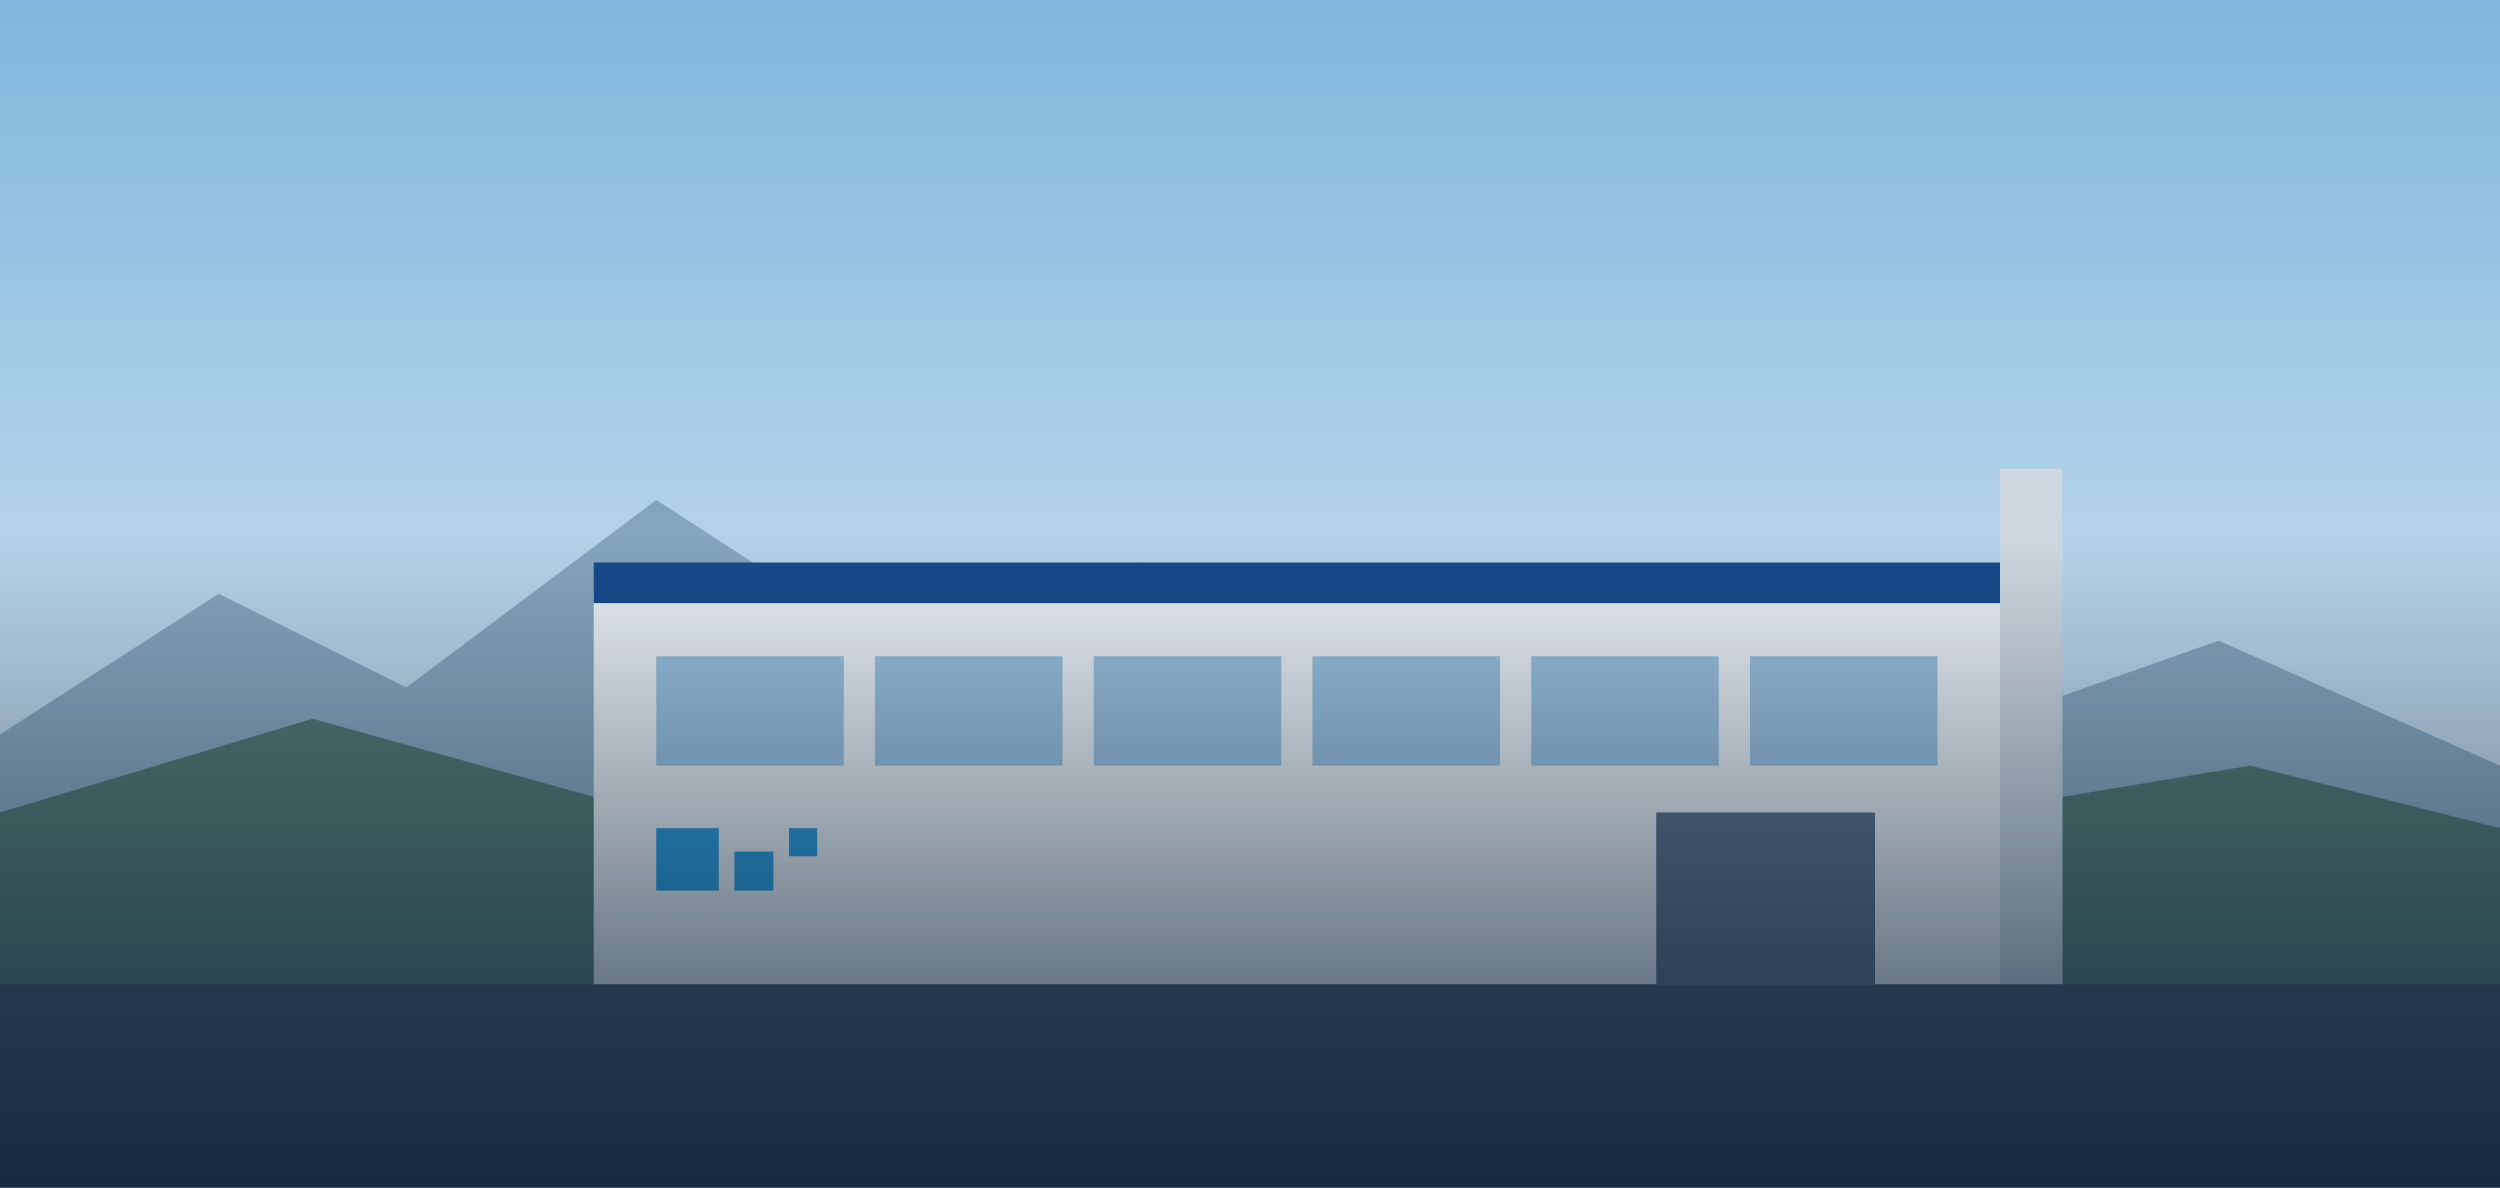
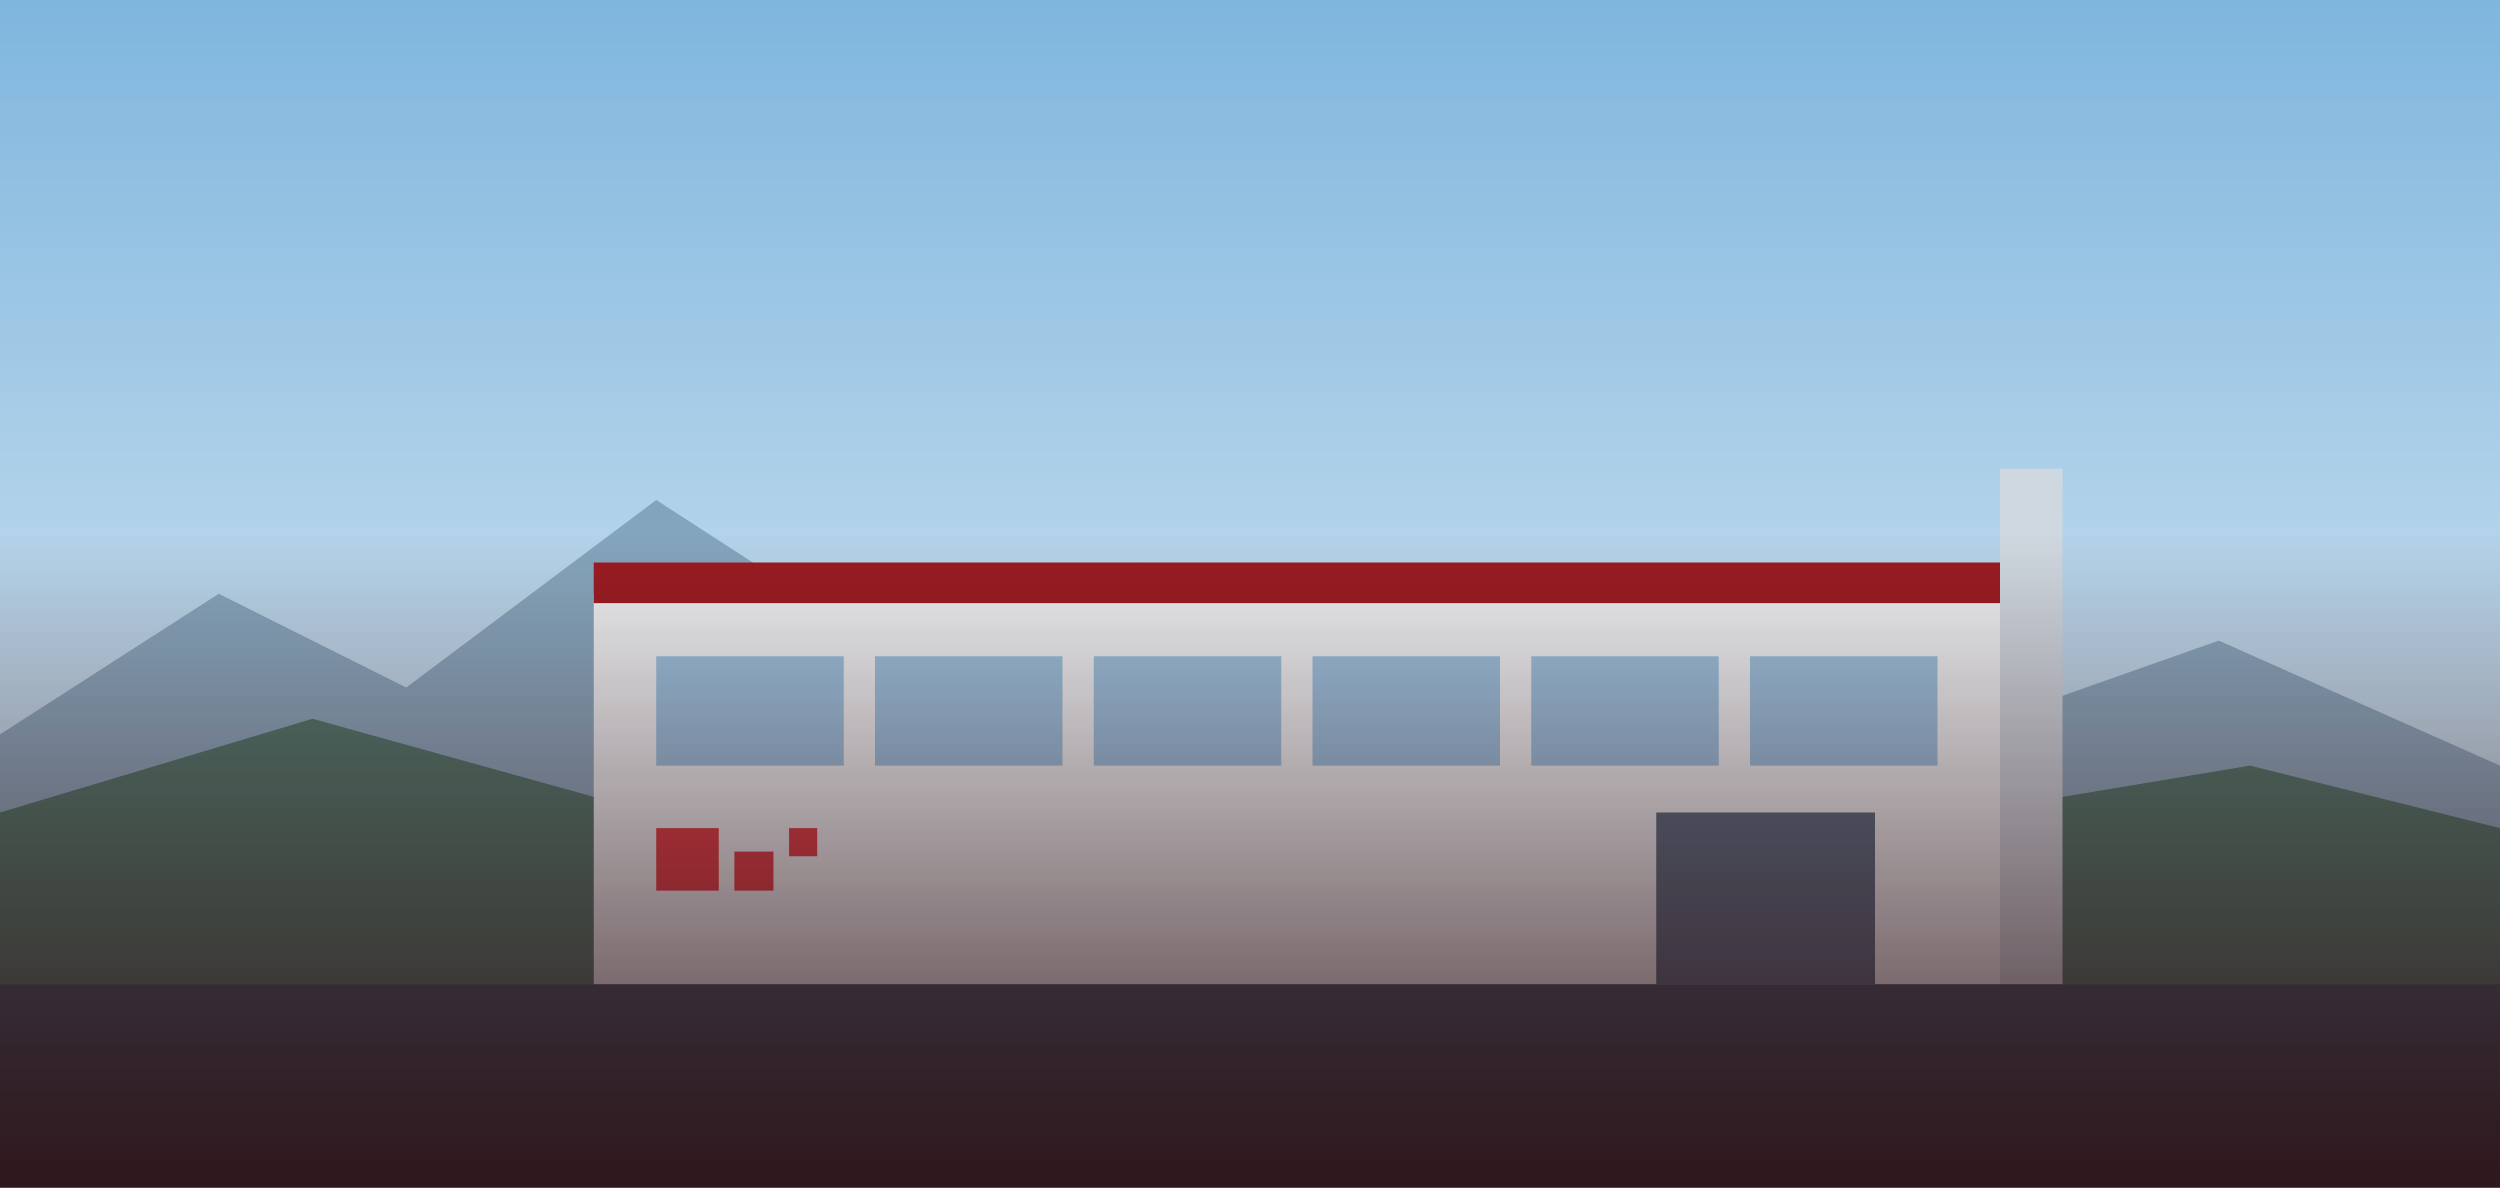
<svg xmlns="http://www.w3.org/2000/svg" viewBox="0 0 1600 760" preserveAspectRatio="xMidYMid slice">
  <defs>
    <linearGradient id="sky" x1="0" y1="0" x2="0" y2="1">
      <stop offset="0" stop-color="#7fb6dd" />
      <stop offset=".7" stop-color="#cfe3f1" />
      <stop offset="1" stop-color="#e9f1f6" />
    </linearGradient>
    <linearGradient id="shade" x1="0" y1="0" x2="0" y2="1">
-       <stop offset=".45" stop-color="#0b2238" stop-opacity="0" />
-       <stop offset="1" stop-color="#0b2238" stop-opacity=".85" />
+       <stop offset=".45" stop-color="#2a0b0e" stop-opacity="0" />
+       <stop offset="1" stop-color="#2a0b0e" stop-opacity=".85" />
    </linearGradient>
  </defs>
  <rect width="1600" height="760" fill="url(#sky)" />
  <path d="M0 470l140-90 120 60 160-120 170 110 140-70 180 100 150-80 190 90 170-60 180 80v300H0z" fill="#5d7f99" opacity=".55" />
  <path d="M0 520l200-60 180 50 220-80 200 70 240-40 220 60 180-30 160 40v250H0z" fill="#3f6a54" opacity=".75" />
  <rect x="380" y="380" width="900" height="250" fill="#eef2f5" />
-   <rect x="380" y="360" width="900" height="26" fill="#174A8B" />
+   <rect x="380" y="360" width="900" height="26" fill="#9B1B23" />
  <g fill="#9cc3e0">
    <rect x="420" y="420" width="120" height="70" />
    <rect x="560" y="420" width="120" height="70" />
    <rect x="700" y="420" width="120" height="70" />
    <rect x="840" y="420" width="120" height="70" />
    <rect x="980" y="420" width="120" height="70" />
    <rect x="1120" y="420" width="120" height="70" />
  </g>
  <rect x="1060" y="520" width="140" height="110" fill="#5b6f84" />
-   <g fill="#2D9CDB">
+   <g fill="#E0414B">
    <rect x="420" y="530" width="40" height="40" />
    <rect x="470" y="545" width="25" height="25" />
    <rect x="505" y="530" width="18" height="18" />
  </g>
  <rect x="1280" y="300" width="40" height="330" fill="#cfd8e0" />
  <path d="M0 630h1600v130H0z" fill="#46596b" />
  <rect width="1600" height="760" fill="url(#shade)" />
</svg>
